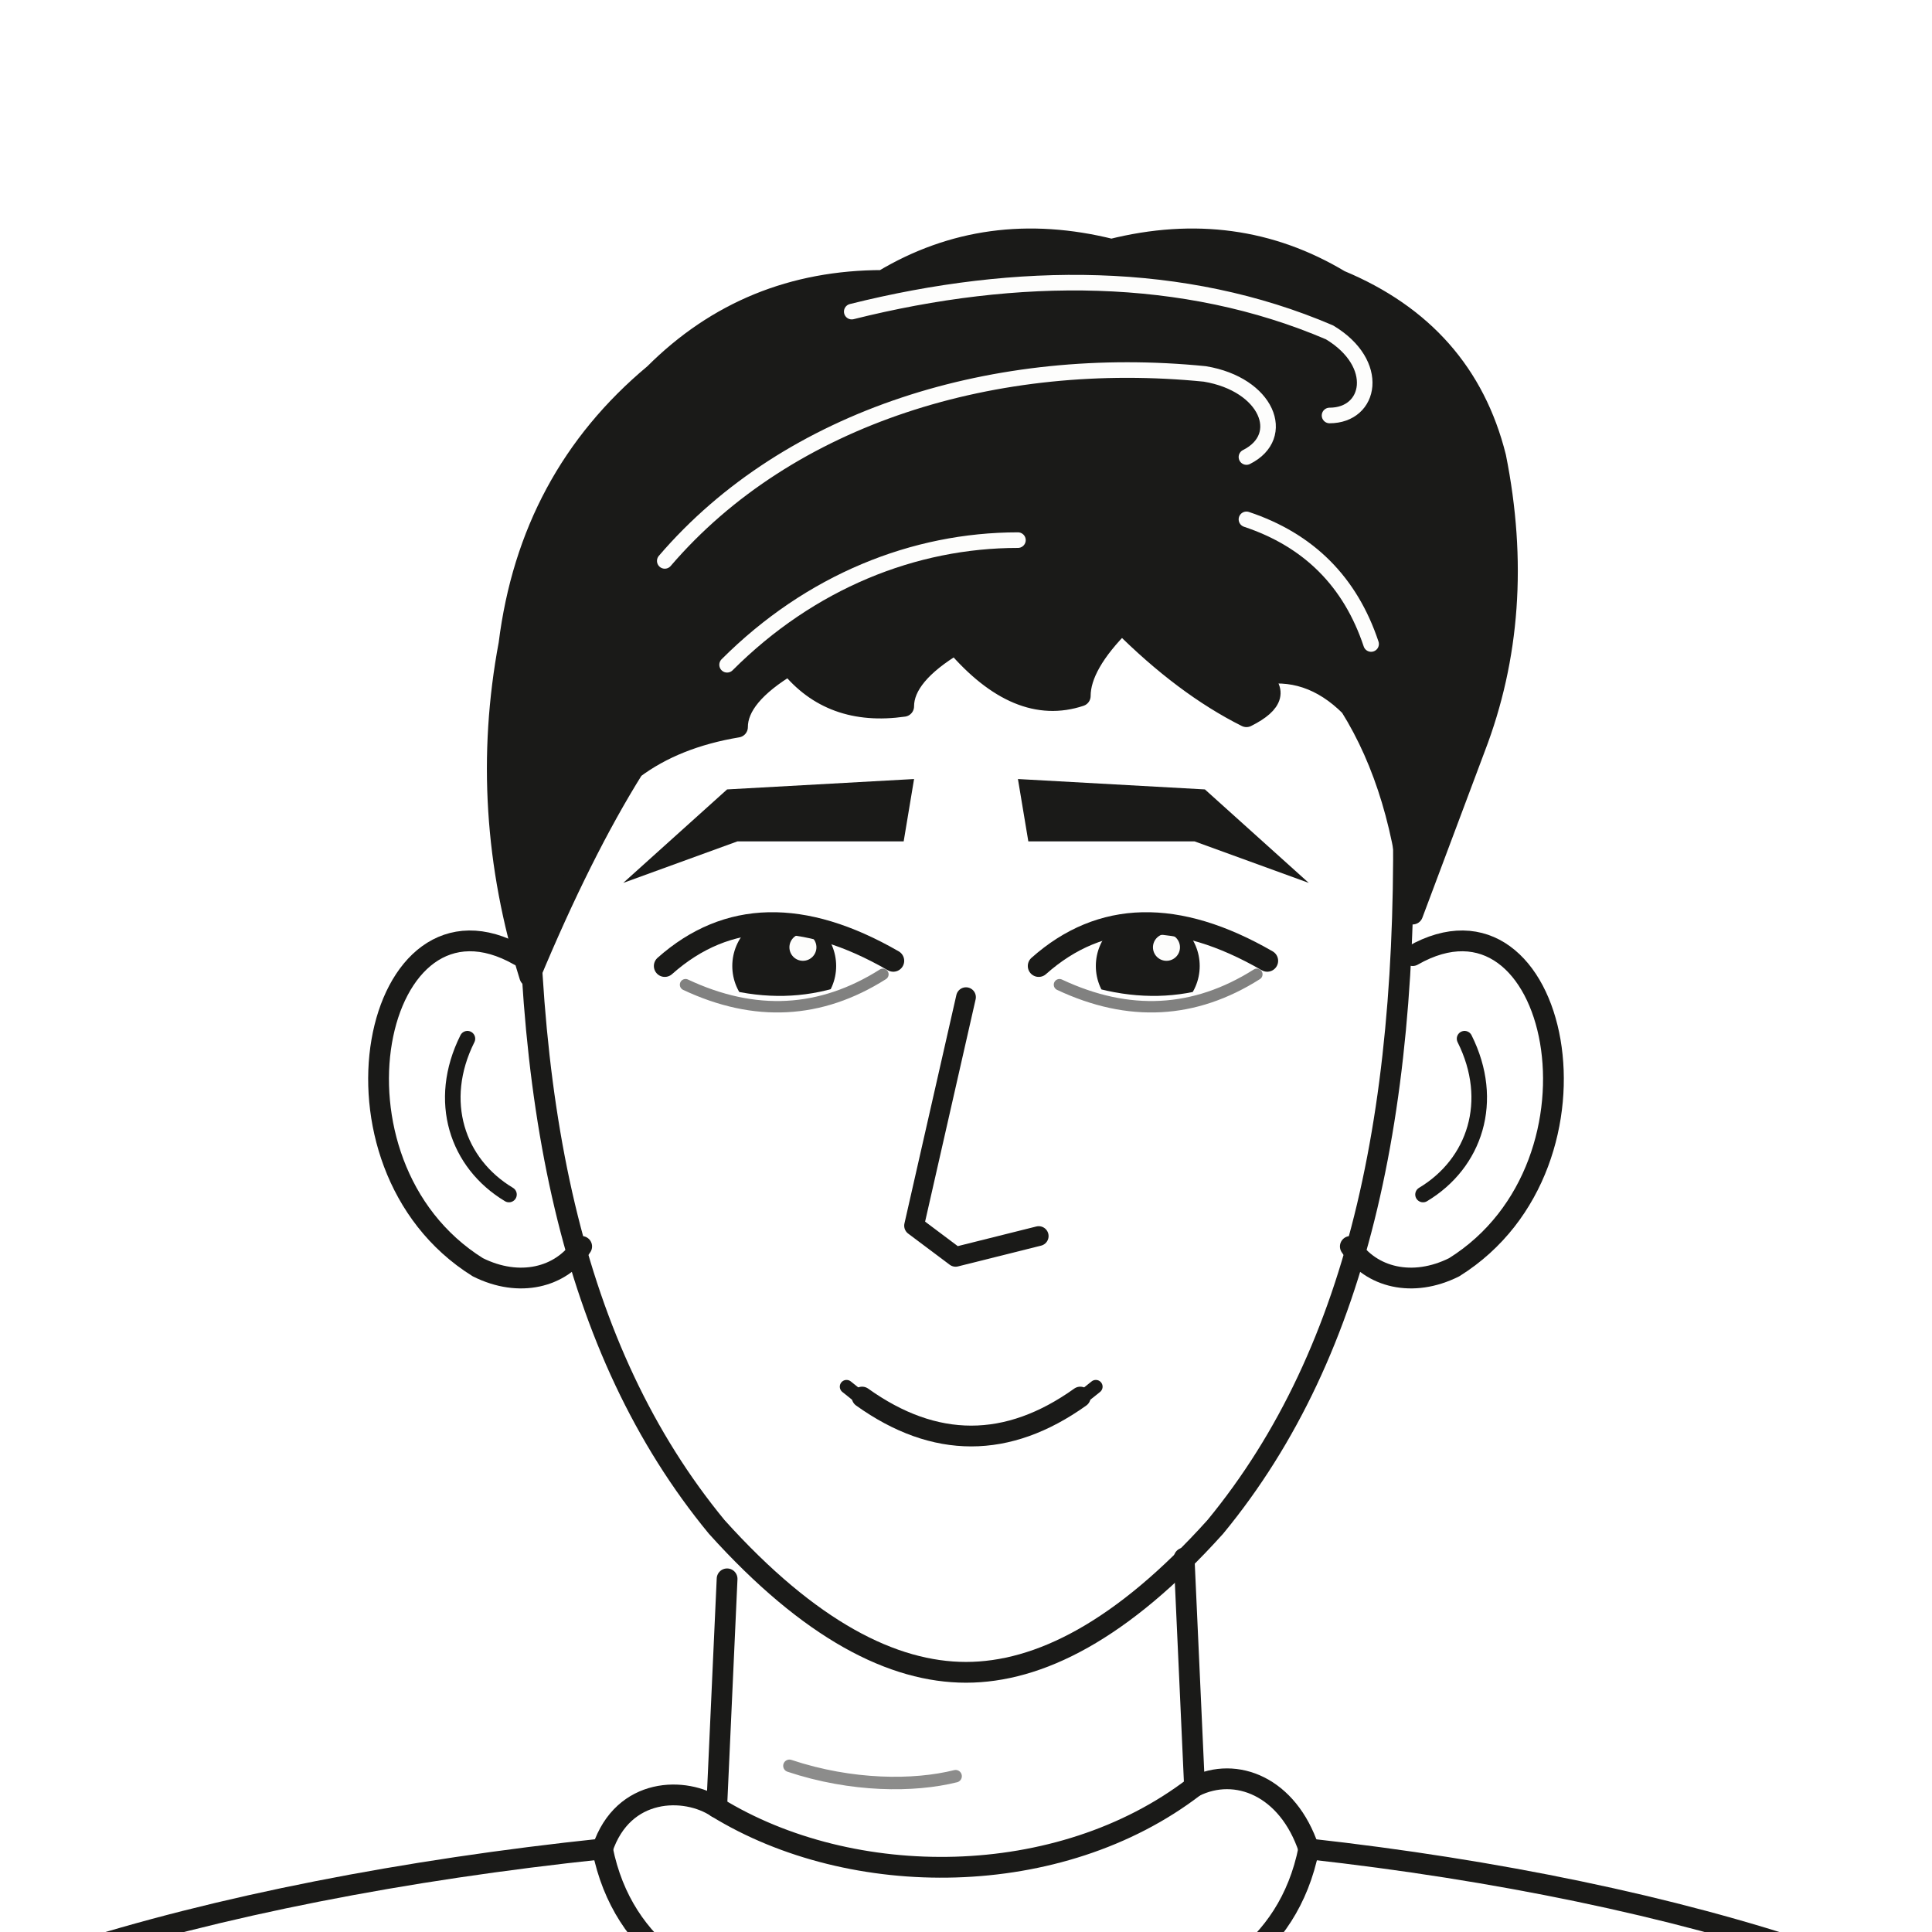
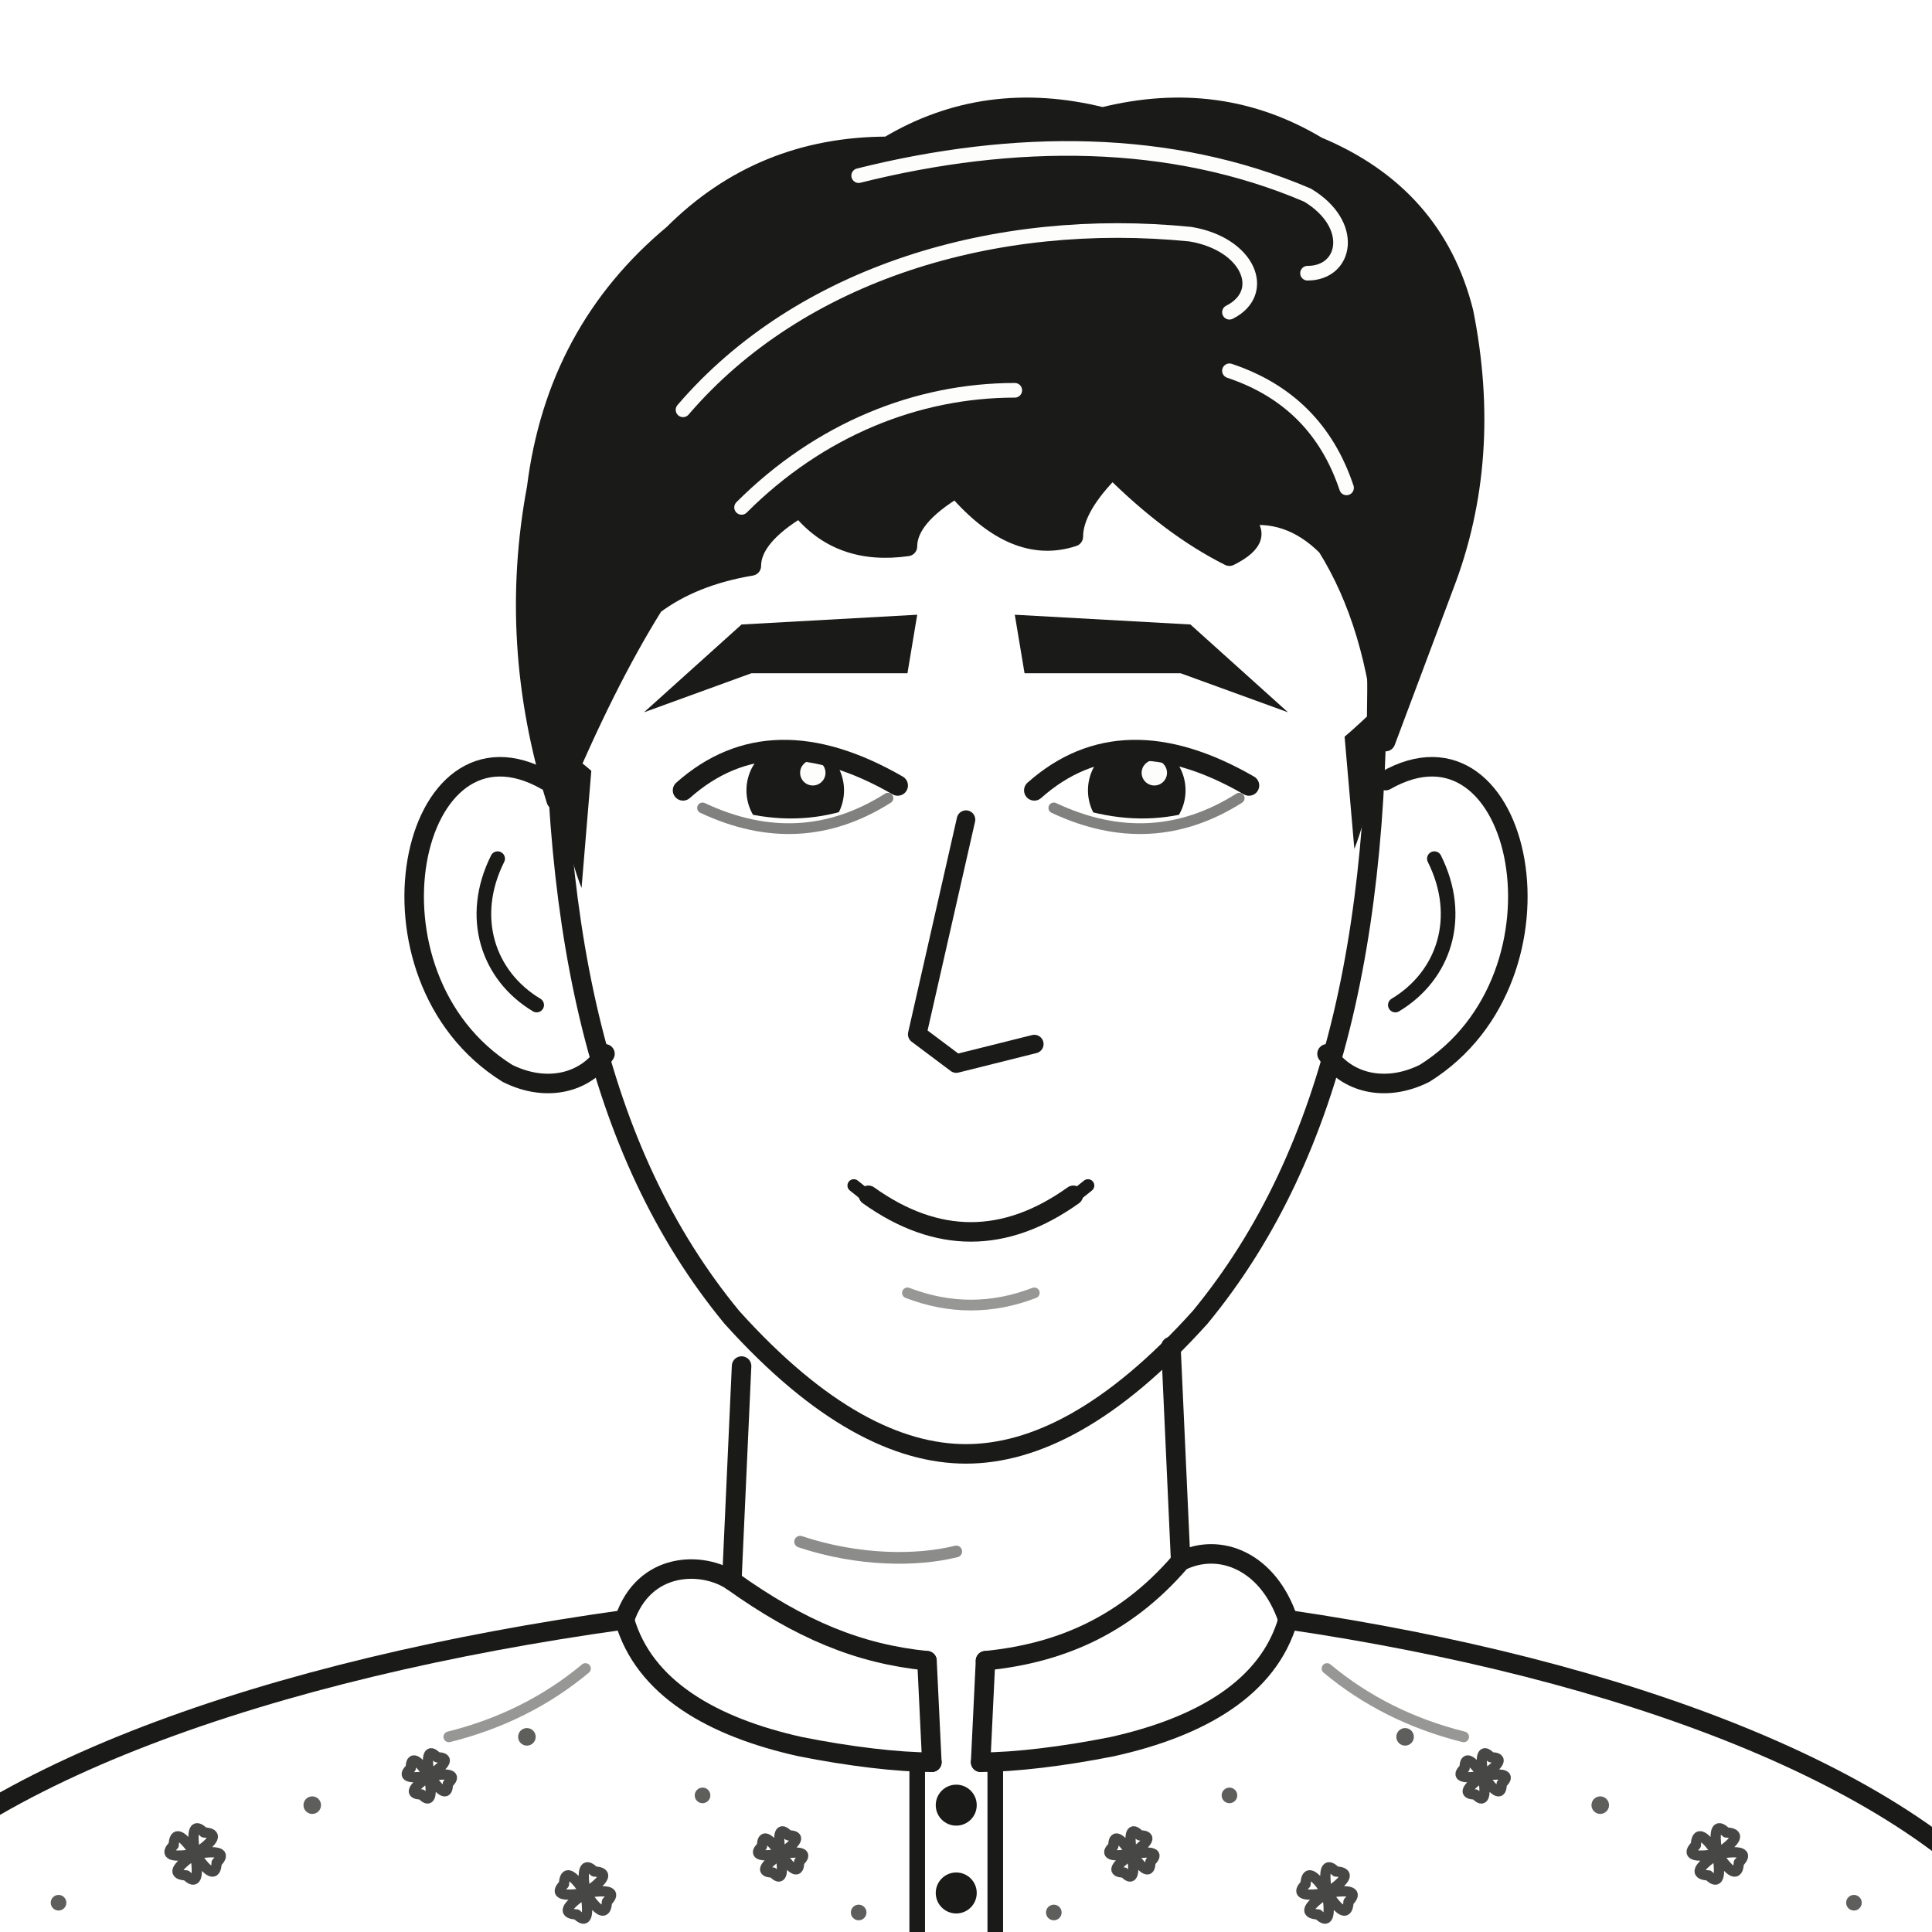
- <svg xmlns="http://www.w3.org/2000/svg" viewBox="30 34 186 186" fill="none" stroke="#1a1a18" stroke-width="2" stroke-linecap="round" stroke-linejoin="round">
-   <path d="M4 240 C16 226 50 216 88 212" />
-   <path d="M236 240 C224 226 192 216 156 212" />
+ <svg xmlns="http://www.w3.org/2000/svg" viewBox="24 46 198 198" fill="none" stroke="#1a1a18" stroke-width="2" stroke-linecap="round" stroke-linejoin="round">
+   <path d="M8 244 C20 228 52 217 88 212" />
+   <path d="M232 244 C220 228 190 217 156 212" />
  <path d="M100 186 L99 208" />
  <path d="M144 184 L145 206" />
  <path d="M106 204 C112 206 118 206 122 205" stroke-width="1.2" stroke-opacity=".5" />
-   <path d="M88 212 C90 206 96 206 99 208 C112 216 132 216 145 206 C149 204 154 206 156 212" />
-   <path d="M88 212 C90 222 98 226 106 228 C116 231 128 231 138 228 C146 226 154 222 156 212" />
-   <path d="M122 230 L122 240" />
-   <circle cx="122" cy="236" r="2.6" fill="#1a1a18" stroke="none" />
-   <g stroke-width="1.3">
-     <path d="M40 232 l4 -4 l4 4 l-4 4 z" />
-     <path d="M192 230 l4 -4 l4 4 l-4 4 z" />
-     <path d="M70 230 l3 -3 l3 3 l-3 3 z" />
-     <path d="M168 234 l3 -3 l3 3 l-3 3 z" />
-     <path d="M18 238 l3 -3 l3 3" />
-     <path d="M214 238 l3 -3 l3 3" />
+   <path d="M88 212 C90 206 96 206 99 208 C106 213 112 215.5 119 216.2" />
+   <path d="M125 216.2 C132 215.5 139 213 145 206 C149 204 154 206 156 212" />
+   <path d="M88 212 C90 219 97 223 106 225 C111 226 116 226.6 119.5 226.6" />
+   <path d="M124.5 226.6 C128 226.6 133 226 138 225 C147 223 154 219 156 212" />
+   <path d="M119 216.2 L119.5 226.6 M125 216.2 L124.5 226.6" />
+   <path d="M118 227 L118 246 M126 227 L126 246" stroke-width="1.6" />
+   <circle cx="122" cy="231" r="2.1" fill="#1a1a18" stroke="none" />
+   <circle cx="122" cy="240" r="2.1" fill="#1a1a18" stroke="none" />
+   <path d="M84 217 q-6 5 -14 7 M160 217 q6 5 14 7" stroke-width="1.1" stroke-opacity=".45" />
+   <g stroke-width="1.05" stroke-opacity=".8">
+     <path d="M44.0 236.0 Q46.1 239.1 46.2 236.9 Q47.7 235.4 44.0 236.0 M44.0 236.0 Q40.9 238.1 43.1 238.2 Q44.6 239.7 44.0 236.0 M44.0 236.0 Q41.9 232.9 41.8 235.1 Q40.3 236.6 44.0 236.0 M44.0 236.0 Q47.1 233.9 44.9 233.8 Q43.4 232.3 44.0 236.0" />
+     <path d="M68.0 228.0 Q69.9 230.7 69.9 228.8 Q71.3 227.5 68.0 228.0 M68.0 228.0 Q65.3 229.9 67.2 229.9 Q68.5 231.3 68.0 228.0 M68.0 228.0 Q66.1 225.3 66.1 227.2 Q64.7 228.5 68.0 228.0 M68.0 228.0 Q70.7 226.1 68.8 226.1 Q67.5 224.7 68.0 228.0" />
+     <path d="M84.0 240.0 Q86.1 243.1 86.2 240.9 Q87.7 239.4 84.0 240.0 M84.0 240.0 Q80.9 242.1 83.1 242.2 Q84.6 243.7 84.0 240.0 M84.0 240.0 Q81.9 236.9 81.8 239.1 Q80.3 240.6 84.0 240.0 M84.0 240.0 Q87.1 237.9 84.9 237.8 Q83.4 236.3 84.0 240.0" />
+     <path d="M104.0 236.0 Q105.9 238.7 105.9 236.8 Q107.3 235.5 104.0 236.0 M104.0 236.0 Q101.3 237.9 103.2 237.9 Q104.5 239.3 104.0 236.0 M104.0 236.0 Q102.1 233.3 102.1 235.2 Q100.7 236.5 104.0 236.0 M104.0 236.0 Q106.7 234.1 104.8 234.1 Q103.5 232.7 104.0 236.0" />
+     <path d="M140.0 236.0 Q141.9 238.7 141.9 236.8 Q143.3 235.5 140.0 236.0 M140.0 236.0 Q137.3 237.9 139.2 237.9 Q140.5 239.3 140.0 236.0 M140.0 236.0 Q138.1 233.3 138.1 235.2 Q136.7 236.5 140.0 236.0 M140.0 236.0 Q142.7 234.1 140.8 234.1 Q139.5 232.7 140.0 236.0" />
+     <path d="M160.0 240.0 Q162.1 243.1 162.2 240.9 Q163.7 239.4 160.0 240.0 M160.0 240.0 Q156.9 242.1 159.1 242.2 Q160.6 243.7 160.0 240.0 M160.0 240.0 Q157.9 236.9 157.8 239.1 Q156.3 240.6 160.0 240.0 M160.0 240.0 Q163.1 237.9 160.9 237.8 Q159.4 236.3 160.0 240.0" />
+     <path d="M176.0 228.0 Q177.9 230.7 177.9 228.8 Q179.3 227.5 176.0 228.0 M176.0 228.0 Q173.3 229.9 175.2 229.9 Q176.5 231.3 176.0 228.0 M176.0 228.0 Q174.1 225.3 174.1 227.2 Q172.7 228.5 176.0 228.0 M176.0 228.0 Q178.7 226.1 176.8 226.1 Q175.5 224.7 176.0 228.0" />
+     <path d="M200.0 236.0 Q202.1 239.1 202.2 236.9 Q203.7 235.4 200.0 236.0 M200.0 236.0 Q196.9 238.1 199.1 238.2 Q200.6 239.7 200.0 236.0 M200.0 236.0 Q197.9 232.9 197.8 235.1 Q196.3 236.6 200.0 236.0 M200.0 236.0 Q203.1 233.9 200.9 233.8 Q199.4 232.3 200.0 236.0" />
+   </g>
+   <g fill="#1a1a18" stroke="none" opacity=".7">
+     <circle cx="56" cy="231" r=".9" />
+     <circle cx="78" cy="224" r=".9" />
+     <circle cx="96" cy="230" r=".8" />
+     <circle cx="112" cy="242" r=".8" />
+     <circle cx="132" cy="242" r=".8" />
+     <circle cx="150" cy="230" r=".8" />
+     <circle cx="168" cy="224" r=".9" />
+     <circle cx="188" cy="231" r=".9" />
+     <circle cx="30" cy="241" r=".8" />
+     <circle cx="214" cy="241" r=".8" />
  </g>
  <path d="M80 126 C66 118 60 146 76 156 C80 158 84 157 86 154" />
  <path d="M75 134 C72 140 74 146 79 149" stroke-width="1.5" />
  <path d="M166 126 C180 118 186 146 170 156 C166 158 162 157 160 154" />
  <path d="M171 134 C174 140 172 146 167 149" stroke-width="1.5" />
  <path d="M81 108 C80 140 85 164 99 181 C108 191 116 195 123 195 C130 195 138 191 147 181 C161 164 166 140 165 108" />
  <path fill="#1a1a18" d="     M81 128     Q76 112 79 96     Q81 80 93 70     Q102 61 115 61     Q125 55 137 58     Q149 55 159 61     Q171 66 174 78     Q177 93 172 106     Q169 114 166 122     Q165 110 160 102     Q156 98 151 99     Q154 101 150 103     Q144 100 138 94     Q134 98 134 101     Q128 103 122 96     Q117 99 117 102     Q110 103 106 98     Q101 101 101 104     Q95 105 91 108     Q86 116 81 128 Z" />
  <g stroke="#fdfdfc" stroke-width="1.5">
    <path d="M94 88 C106 74 126 68 146 70 c6 1 8 6 4 8" />
    <path d="M112 64 C128 60 144 60 158 66 c5 3 4 8 0 8" />
    <path d="M100 98 C108 90 118 86 128 86" />
    <path d="M150 84 c6 2 10 6 12 12" />
  </g>
+   <path fill="#1a1a18" stroke="none" d="M80.6 122 Q83.5 124 84.6 125 L83.6 137 Q81.6 132 80.6 122 Z" />
+   <path fill="#1a1a18" stroke="none" d="M165.6 118 Q163 120.5 161.8 121.5 L162.8 133 Q164.8 128 165.6 118 Z" />
  <path fill="#1a1a18" stroke="none" d="M90 119 L100 110 L118 109 L117 115 L101 115 Z" />
  <path fill="#1a1a18" stroke="none" d="M128 109 L146 110 L156 119 L145 115 L129 115 Z" />
  <g class="eye" data-cx="105.5" data-cy="127">
    <clipPath id="eyeL">
      <path d="M94 127 Q103 119 116 126.5 Q106 133 94 127 Z" />
    </clipPath>
    <g clip-path="url(#eyeL)">
      <g class="pupil">
        <circle cx="105.5" cy="127" r="5" fill="#1a1a18" stroke="none" />
      </g>
      <g class="glint">
        <circle cx="107.3" cy="125.2" r="1.3" fill="#fdfdfc" stroke="none" />
      </g>
    </g>
    <path class="lid" d="M94 127 Q103 119 116 126.5" data-open="M94 127 Q103 119 116 126.5" stroke-width="2.1" />
    <path d="M96 128.8 Q106 133.5 115 127.8" stroke-width="1.1" stroke-opacity=".55" />
  </g>
  <g class="eye" data-cx="140.5" data-cy="127">
    <clipPath id="eyeR">
      <path d="M130 127 Q139 119 152 126.5 Q142 133 130 127 Z" />
    </clipPath>
    <g clip-path="url(#eyeR)">
      <g class="pupil">
        <circle cx="140.5" cy="127" r="5" fill="#1a1a18" stroke="none" />
      </g>
      <g class="glint">
        <circle cx="142.3" cy="125.2" r="1.3" fill="#fdfdfc" stroke="none" />
      </g>
    </g>
    <path class="lid" d="M130 127 Q139 119 152 126.5" data-open="M130 127 Q139 119 152 126.5" stroke-width="2.1" />
    <path d="M132 128.8 Q142 133.5 151 127.8" stroke-width="1.1" stroke-opacity=".55" />
  </g>
  <path d="M123 130 L118 152 L122 155 L130 153" stroke-width="1.9" />
  <path d="M113 168.5 Q123.5 176 134 168.5" />
  <path d="M111.5 167.5 l2 1.6" stroke-width="1.3" />
  <path d="M135.5 167.5 l-2 1.6" stroke-width="1.3" />
+   <path d="M117 178.5 Q123.5 181 130 178.5" stroke-width="1.1" stroke-opacity=".45" />
</svg>
